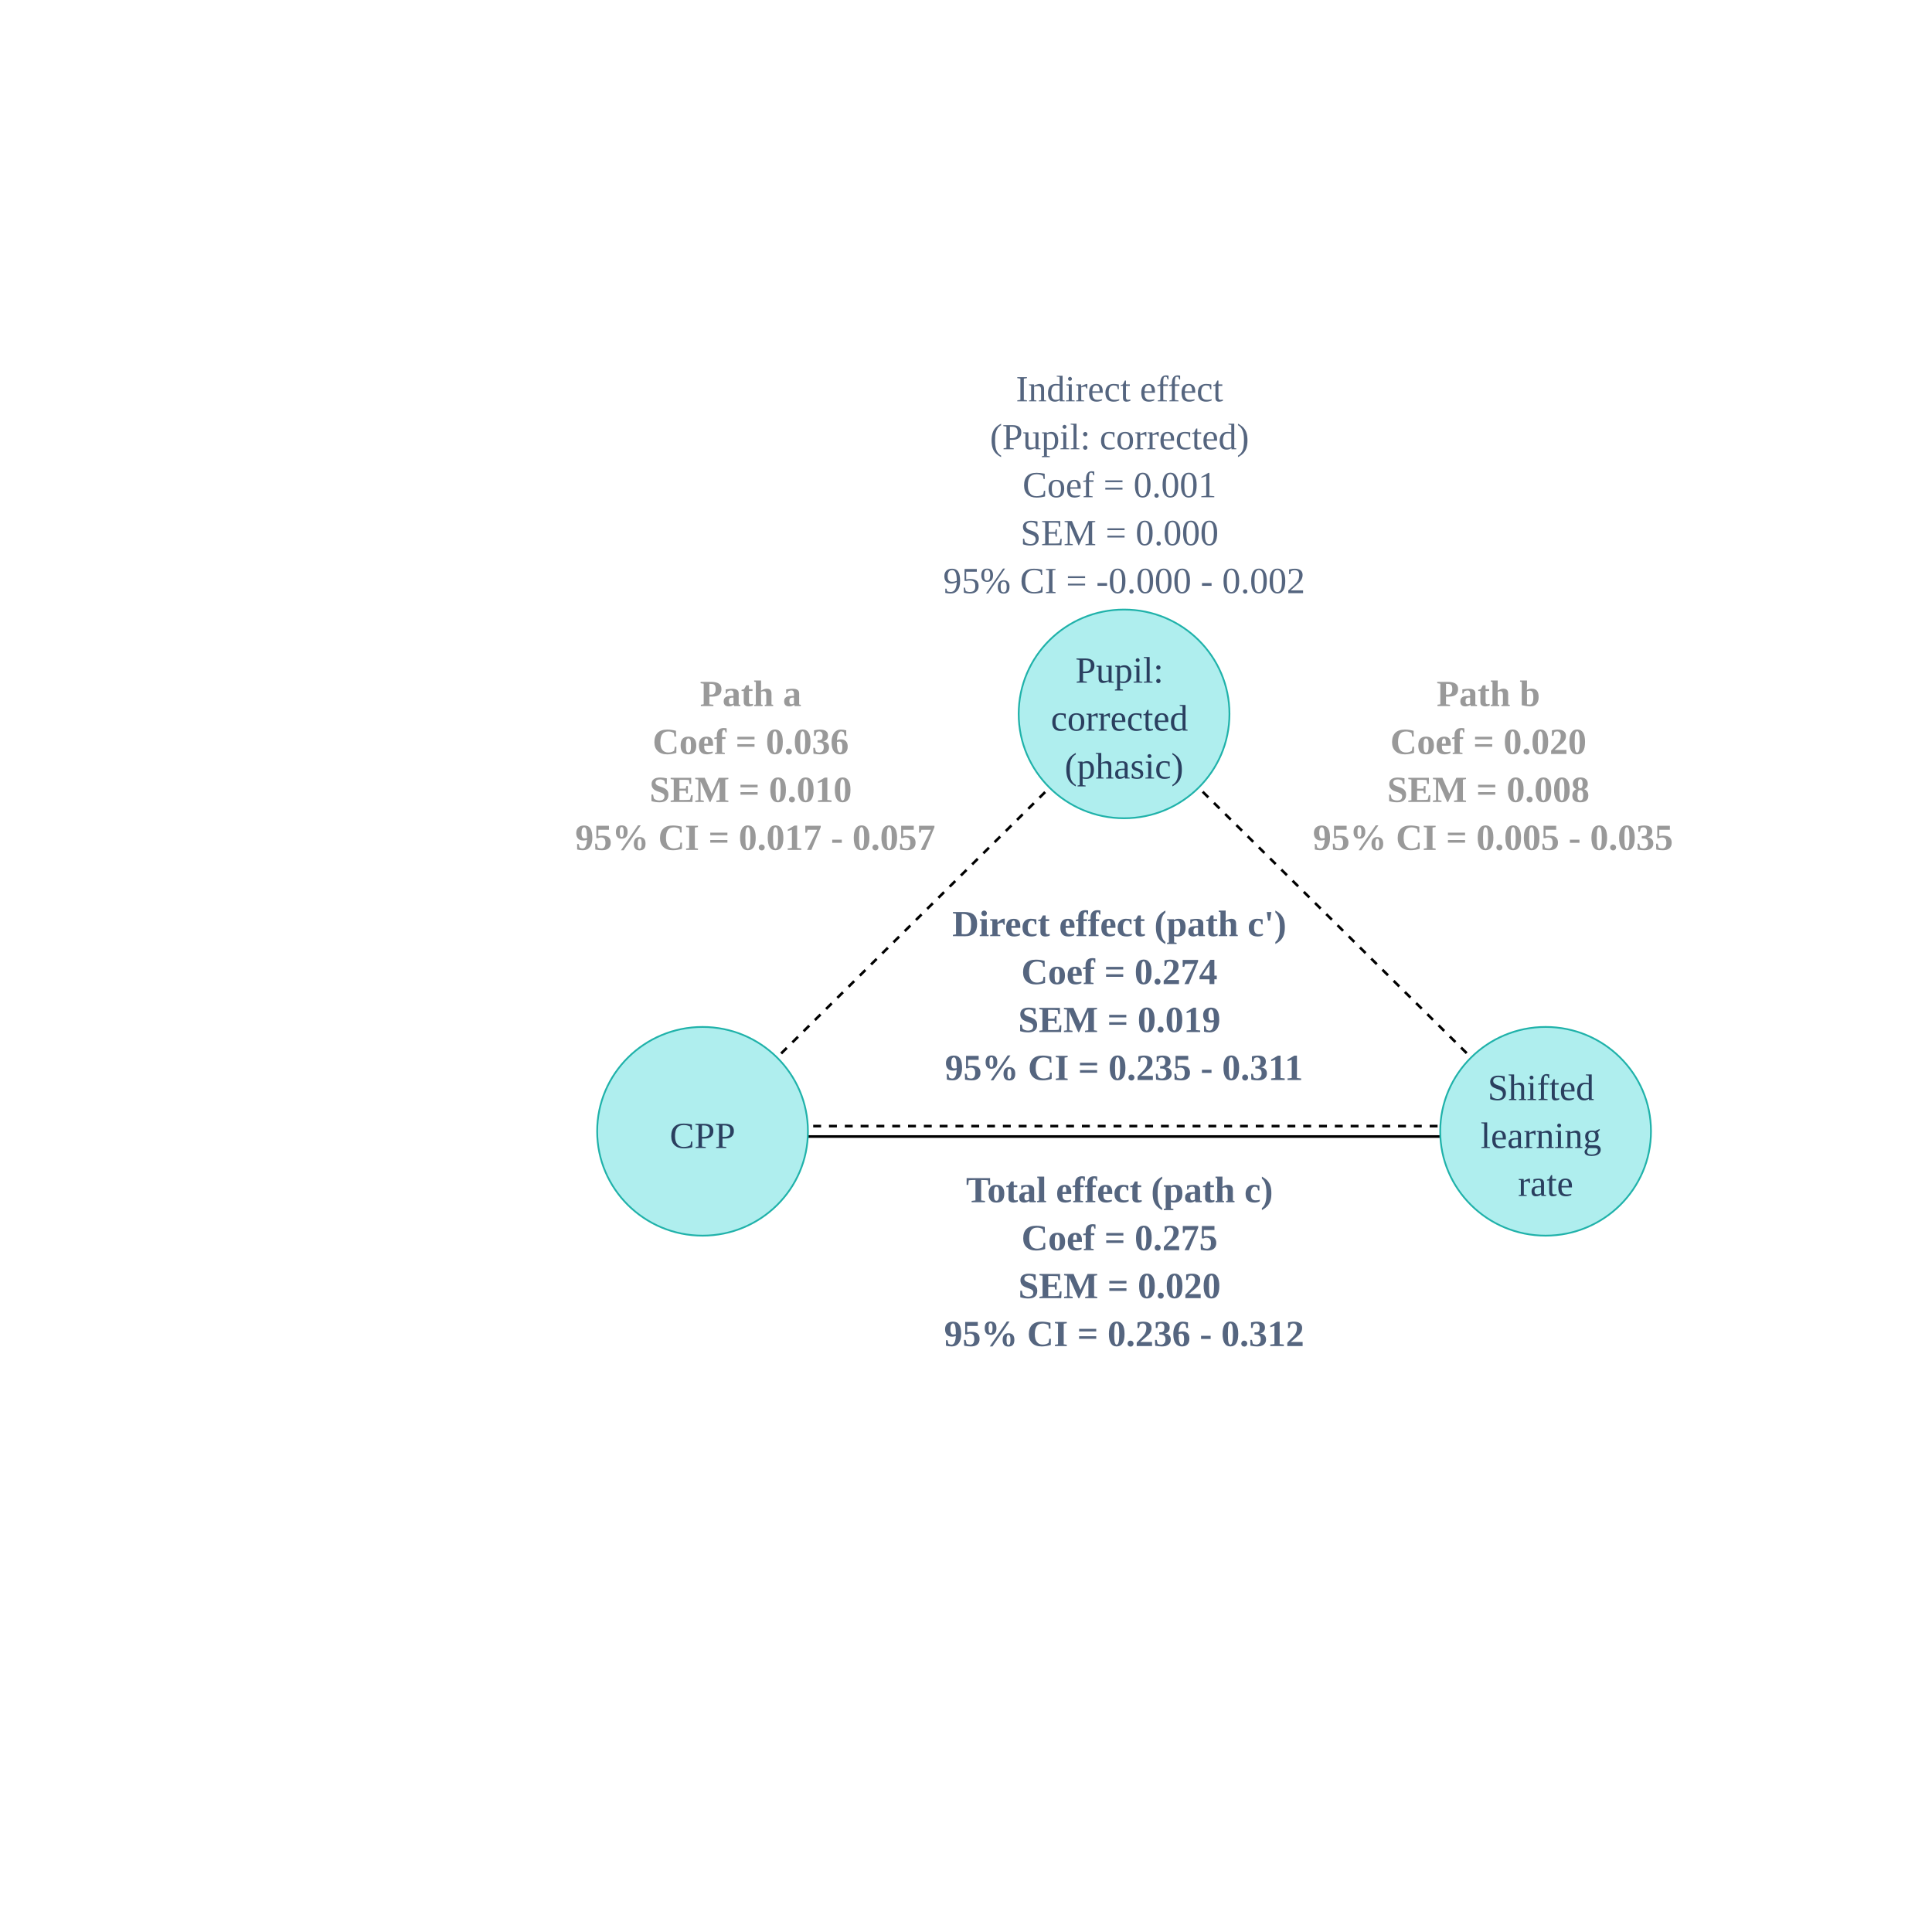
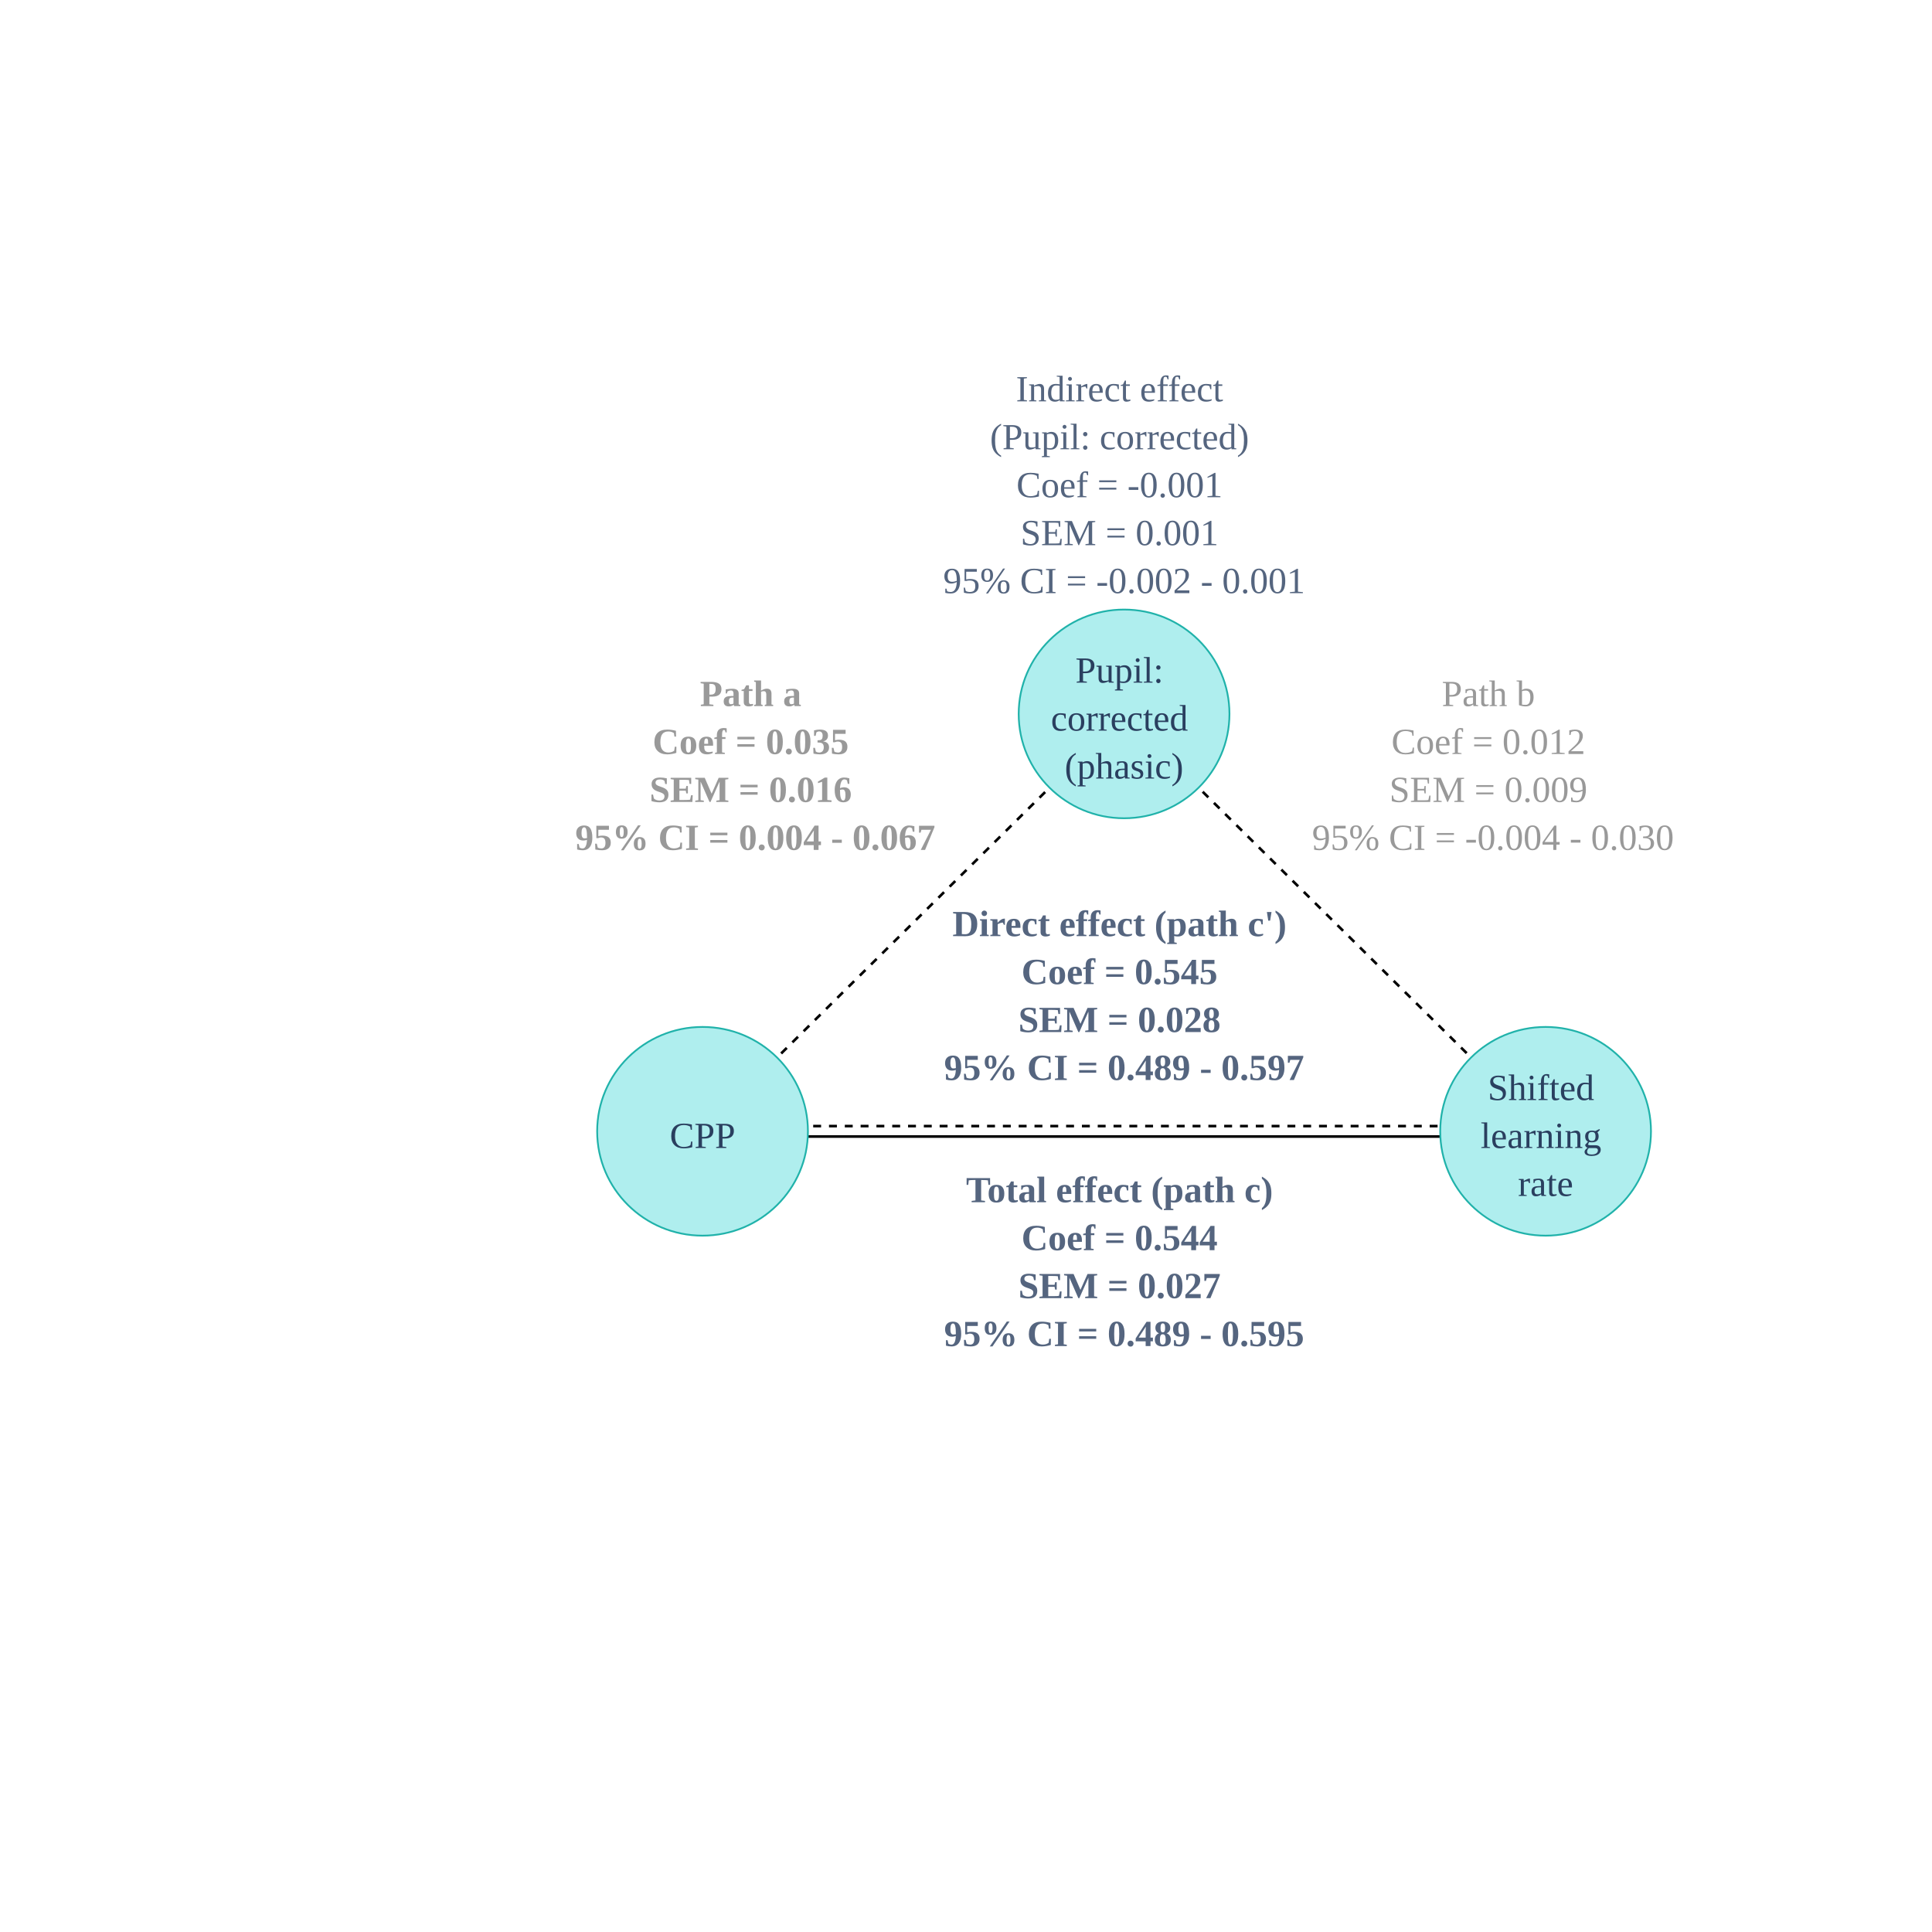
<svg xmlns="http://www.w3.org/2000/svg" class="main-svg" width="2200" height="2200" style="" viewBox="0 0 2200 2200">
  <rect x="0" y="0" width="2200" height="2200" style="fill: rgb(255, 255, 255); fill-opacity: 1;" />
-   <defs id="defs-a4e6e0">
+   <defs id="defs-ad8827">
    <g class="clips">
-       <clipPath id="clipa4e6e0xyplot" class="plotclip">
+       <clipPath id="clipad8827xyplot" class="plotclip">
        <rect width="2040" height="2020" />
      </clipPath>
-       <clipPath class="axesclip" id="clipa4e6e0x">
+       <clipPath class="axesclip" id="clipad8827x">
        <rect x="80" y="0" width="2040" height="2200" />
      </clipPath>
-       <clipPath class="axesclip" id="clipa4e6e0y">
+       <clipPath class="axesclip" id="clipad8827y">
        <rect x="0" y="100" width="2200" height="2020" />
      </clipPath>
-       <clipPath class="axesclip" id="clipa4e6e0xy">
+       <clipPath class="axesclip" id="clipad8827xy">
        <rect x="80" y="100" width="2040" height="2020" />
      </clipPath>
    </g>
    <g class="gradients" />
    <g class="patterns" />
  </defs>
  <g class="bglayer">
    <rect class="bg" x="80" y="100" width="2040" height="2020" style="fill: rgb(255, 255, 255); fill-opacity: 1; stroke-width: 0;" />
  </g>
  <g class="layer-below">
    <g class="imagelayer" />
    <g class="shapelayer" />
  </g>
  <g class="cartesianlayer">
    <g class="subplot xy">
      <g class="layer-subplot">
        <g class="shapelayer" />
        <g class="imagelayer" />
      </g>
      <g class="minor-gridlayer">
        <g class="x" />
        <g class="y" />
      </g>
      <g class="gridlayer">
        <g class="x">
          <path class="xgrid crisp" transform="translate(200,0)" d="M0,100v2020" style="stroke: rgb(255, 255, 255); stroke-opacity: 1; stroke-width: 1px;" />
          <path class="xgrid crisp" transform="translate(440,0)" d="M0,100v2020" style="stroke: rgb(255, 255, 255); stroke-opacity: 1; stroke-width: 1px;" />
          <path class="xgrid crisp" transform="translate(920,0)" d="M0,100v2020" style="stroke: rgb(255, 255, 255); stroke-opacity: 1; stroke-width: 1px;" />
          <path class="xgrid crisp" transform="translate(1160,0)" d="M0,100v2020" style="stroke: rgb(255, 255, 255); stroke-opacity: 1; stroke-width: 1px;" />
          <path class="xgrid crisp" transform="translate(1400,0)" d="M0,100v2020" style="stroke: rgb(255, 255, 255); stroke-opacity: 1; stroke-width: 1px;" />
          <path class="xgrid crisp" transform="translate(1640,0)" d="M0,100v2020" style="stroke: rgb(255, 255, 255); stroke-opacity: 1; stroke-width: 1px;" />
          <path class="xgrid crisp" transform="translate(1880,0)" d="M0,100v2020" style="stroke: rgb(255, 255, 255); stroke-opacity: 1; stroke-width: 1px;" />
        </g>
        <g class="y">
          <path class="ygrid crisp" transform="translate(0,2001.18)" d="M80,0h2040" style="stroke: rgb(255, 255, 255); stroke-opacity: 1; stroke-width: 1px;" />
          <path class="ygrid crisp" transform="translate(0,1763.53)" d="M80,0h2040" style="stroke: rgb(255, 255, 255); stroke-opacity: 1; stroke-width: 1px;" />
          <path class="ygrid crisp" transform="translate(0,1288.24)" d="M80,0h2040" style="stroke: rgb(255, 255, 255); stroke-opacity: 1; stroke-width: 1px;" />
          <path class="ygrid crisp" transform="translate(0,1050.59)" d="M80,0h2040" style="stroke: rgb(255, 255, 255); stroke-opacity: 1; stroke-width: 1px;" />
          <path class="ygrid crisp" transform="translate(0,812.94)" d="M80,0h2040" style="stroke: rgb(255, 255, 255); stroke-opacity: 1; stroke-width: 1px;" />
          <path class="ygrid crisp" transform="translate(0,575.29)" d="M80,0h2040" style="stroke: rgb(255, 255, 255); stroke-opacity: 1; stroke-width: 1px;" />
          <path class="ygrid crisp" transform="translate(0,337.65)" d="M80,0h2040" style="stroke: rgb(255, 255, 255); stroke-opacity: 1; stroke-width: 1px;" />
        </g>
      </g>
      <g class="zerolinelayer">
        <path class="xzl zl crisp" transform="translate(680,0)" d="M0,100v2020" style="stroke: rgb(255, 255, 255); stroke-opacity: 1; stroke-width: 2px;" />
        <path class="yzl zl crisp" transform="translate(0,1525.88)" d="M80,0h2040" style="stroke: rgb(255, 255, 255); stroke-opacity: 1; stroke-width: 2px;" />
      </g>
      <g class="layer-between">
        <g class="shapelayer" />
        <g class="imagelayer" />
      </g>
      <path class="xlines-below" />
      <path class="ylines-below" />
      <g class="overlines-below" />
      <g class="xaxislayer-below" />
      <g class="yaxislayer-below" />
      <g class="overaxes-below" />
      <g class="overplot">
-         <g class="xy" transform="translate(80,100)" clip-path="url(#clipa4e6e0xyplot)" />
+         <g class="xy" transform="translate(80,100)" clip-path="url(#clipad8827xyplot)" />
      </g>
      <path class="xlines-above crisp" d="M0,0" style="fill: none;" />
      <path class="ylines-above crisp" d="M0,0" style="fill: none;" />
      <g class="overlines-above" />
      <g class="xaxislayer-above" />
      <g class="yaxislayer-above" />
      <g class="overaxes-above" />
    </g>
  </g>
  <g class="polarlayer" />
  <g class="smithlayer" />
  <g class="ternarylayer" />
  <g class="geolayer" />
  <g class="funnelarealayer" />
  <g class="pielayer" />
  <g class="iciclelayer" />
  <g class="treemaplayer" />
  <g class="sunburstlayer" />
  <g class="glimages" />
-   <defs id="topdefs-a4e6e0">
+   <defs id="topdefs-ad8827">
    <g class="clips" />
  </defs>
  <g class="layer-above">
    <g class="imagelayer" />
    <g class="shapelayer">
-       <g class="shape-group" data-index="0" clip-path="url(#clipa4e6e0xy)">
+       <g class="shape-group" data-index="0" clip-path="url(#clipad8827xy)">
        <path data-index="0" fill-rule="evenodd" d="M800,1288.24L1280,812.94" style="opacity: 1; stroke: rgb(0, 0, 0); stroke-opacity: 1; fill: rgb(0, 0, 0); fill-opacity: 0; stroke-dasharray: 9px, 9px; stroke-width: 3px;" />
      </g>
-       <g class="shape-group" data-index="1" clip-path="url(#clipa4e6e0xy)">
+       <g class="shape-group" data-index="1" clip-path="url(#clipad8827xy)">
        <path data-index="1" fill-rule="evenodd" d="M1280,812.94L1760,1288.24" style="opacity: 1; stroke: rgb(0, 0, 0); stroke-opacity: 1; fill: rgb(0, 0, 0); fill-opacity: 0; stroke-dasharray: 9px, 9px; stroke-width: 3px;" />
      </g>
-       <g class="shape-group" data-index="2" clip-path="url(#clipa4e6e0xy)">
+       <g class="shape-group" data-index="2" clip-path="url(#clipad8827xy)">
        <path data-index="2" fill-rule="evenodd" d="M800,1282.29L1760,1282.29" style="opacity: 1; stroke: rgb(0, 0, 0); stroke-opacity: 1; fill: rgb(0, 0, 0); fill-opacity: 0; stroke-dasharray: 9px, 9px; stroke-width: 3px;" />
      </g>
-       <g class="shape-group" data-index="3" clip-path="url(#clipa4e6e0xy)">
+       <g class="shape-group" data-index="3" clip-path="url(#clipad8827xy)">
        <path data-index="3" fill-rule="evenodd" d="M800,1294.18L1760,1294.18" style="opacity: 1; stroke: rgb(0, 0, 0); stroke-opacity: 1; fill: rgb(0, 0, 0); fill-opacity: 0; stroke-width: 3px;" />
      </g>
-       <g class="shape-group" data-index="4" clip-path="url(#clipa4e6e0xy)">
+       <g class="shape-group" data-index="4" clip-path="url(#clipad8827xy)">
        <path data-index="4" fill-rule="evenodd" d="M920,1288.235A120,118.825 0 1,1 800,1169.41A120,118.825 0 0,1 920,1288.235Z" style="opacity: 1; stroke: rgb(32, 178, 170); stroke-opacity: 1; fill: rgb(175, 238, 238); fill-opacity: 1; stroke-width: 2px;" />
        <g data-index="4" class="shape-label">
          <text data-notex="1" class="shape-label-text" x="800" y="1307.235" style="font-family: 'Times New Roman'; font-size: 42px; fill: rgb(42, 63, 95); fill-opacity: 1; white-space: pre;" text-anchor="middle" transform="rotate(0,800,1307.235)">CPP</text>
        </g>
      </g>
-       <g class="shape-group" data-index="5" clip-path="url(#clipa4e6e0xy)">
+       <g class="shape-group" data-index="5" clip-path="url(#clipad8827xy)">
        <path data-index="5" fill-rule="evenodd" d="M1880,1288.235A120,118.825 0 1,1 1760,1169.41A120,118.825 0 0,1 1880,1288.235Z" style="opacity: 1; stroke: rgb(32, 178, 170); stroke-opacity: 1; fill: rgb(175, 238, 238); fill-opacity: 1; stroke-width: 2px;" />
        <g data-index="5" class="shape-label">
          <text data-notex="1" class="shape-label-text" x="1760" y="1252.633" style="font-family: 'Times New Roman'; font-size: 42px; fill: rgb(42, 63, 95); fill-opacity: 1; white-space: pre;" text-anchor="middle" transform="rotate(0,1760,1252.633)">
            <tspan class="line" dy="0em" x="1760" y="1252.633">Shifted </tspan>
            <tspan class="line" dy="1.3em" x="1760" y="1252.633">learning </tspan>
            <tspan class="line" dy="2.6em" x="1760" y="1252.633">rate</tspan>
          </text>
        </g>
      </g>
-       <g class="shape-group" data-index="6" clip-path="url(#clipa4e6e0xy)">
+       <g class="shape-group" data-index="6" clip-path="url(#clipad8827xy)">
        <path data-index="6" fill-rule="evenodd" d="M1400,812.94A120,118.82 0 1,1 1280,694.12A120,118.82 0 0,1 1400,812.94Z" style="opacity: 1; stroke: rgb(32, 178, 170); stroke-opacity: 1; fill: rgb(175, 238, 238); fill-opacity: 1; stroke-width: 2px;" />
        <g data-index="6" class="shape-label">
          <text data-notex="1" class="shape-label-text" x="1280" y="777.338" style="font-family: 'Times New Roman'; font-size: 42px; fill: rgb(42, 63, 95); fill-opacity: 1; white-space: pre;" text-anchor="middle" transform="rotate(0,1280,777.3384)">
            <tspan class="line" dy="0em" x="1280" y="777.338">Pupil:</tspan>
            <tspan class="line" dy="1.3em" x="1280" y="777.338">corrected</tspan>
            <tspan class="line" dy="2.6em" x="1280" y="777.338">(phasic)</tspan>
          </text>
        </g>
      </g>
    </g>
  </g>
  <g class="infolayer">
    <g class="g-gtitle" />
    <g class="g-xtitle" />
    <g class="g-ytitle" />
    <g class="annotation" data-index="0" style="opacity: 0.8;">
      <g class="annotation-text-g" transform="rotate(0,1280,1436.76)">
        <g class="cursor-pointer" transform="translate(1070,1327)">
          <rect class="bg" x="0.5" y="0.5" width="419" height="219" style="stroke-width: 1px; stroke: rgb(255, 255, 255); stroke-opacity: 1; fill: rgb(255, 255, 255); fill-opacity: 1;" />
          <text class="annotation-text" text-anchor="middle" x="210.062" y="42" style="font-family: 'Times New Roman'; font-size: 42px; fill: rgb(42, 63, 95); fill-opacity: 1; white-space: pre;">
            <tspan class="line" dy="0em" x="210.062" y="42">
              <tspan style="font-weight:bold">Total effect (path c)</tspan>
            </tspan>
            <tspan class="line" dy="1.3em" x="210.062" y="42">
-               <tspan style="font-weight:bold">Coef = 0.275</tspan>
+               <tspan style="font-weight:bold">Coef = 0.544</tspan>
            </tspan>
            <tspan class="line" dy="2.6em" x="210.062" y="42">
-               <tspan style="font-weight:bold">SEM = 0.020</tspan>
+               <tspan style="font-weight:bold">SEM = 0.027</tspan>
            </tspan>
            <tspan class="line" dy="3.9em" x="210.062" y="42">
-               <tspan style="font-weight:bold">95% CI = 0.236 - 0.312</tspan>
+               <tspan style="font-weight:bold">95% CI = 0.489 - 0.595</tspan>
            </tspan>
          </text>
        </g>
      </g>
    </g>
    <g class="annotation" data-index="1" style="opacity: 0.8;">
      <g class="annotation-text-g" transform="rotate(0,1280,1133.76)">
-         <g class="cursor-pointer" transform="translate(1071,1024)">
-           <rect class="bg" x="0.5" y="0.5" width="417" height="219" style="stroke-width: 1px; stroke: rgb(255, 255, 255); stroke-opacity: 1; fill: rgb(255, 255, 255); fill-opacity: 1;" />
-           <text class="annotation-text" text-anchor="middle" x="208.891" y="42" style="font-family: 'Times New Roman'; font-size: 42px; fill: rgb(42, 63, 95); fill-opacity: 1; white-space: pre;">
-             <tspan class="line" dy="0em" x="208.891" y="42">
+         <g class="cursor-pointer" transform="translate(1070,1024)">
+           <rect class="bg" x="0.5" y="0.5" width="419" height="219" style="stroke-width: 1px; stroke: rgb(255, 255, 255); stroke-opacity: 1; fill: rgb(255, 255, 255); fill-opacity: 1;" />
+           <text class="annotation-text" text-anchor="middle" x="210.062" y="42" style="font-family: 'Times New Roman'; font-size: 42px; fill: rgb(42, 63, 95); fill-opacity: 1; white-space: pre;">
+             <tspan class="line" dy="0em" x="210.062" y="42">
              <tspan style="font-weight:bold">Direct effect (path c')</tspan>
            </tspan>
-             <tspan class="line" dy="1.3em" x="208.891" y="42">
-               <tspan style="font-weight:bold">Coef = 0.274</tspan>
-             </tspan>
-             <tspan class="line" dy="2.6em" x="208.891" y="42">
-               <tspan style="font-weight:bold">SEM = 0.019</tspan>
-             </tspan>
-             <tspan class="line" dy="3.9em" x="208.891" y="42">
-               <tspan style="font-weight:bold">95% CI = 0.235 - 0.311</tspan>
+             <tspan class="line" dy="1.3em" x="210.062" y="42">
+               <tspan style="font-weight:bold">Coef = 0.545</tspan>
+             </tspan>
+             <tspan class="line" dy="2.6em" x="210.062" y="42">
+               <tspan style="font-weight:bold">SEM = 0.028</tspan>
+             </tspan>
+             <tspan class="line" dy="3.9em" x="210.062" y="42">
+               <tspan style="font-weight:bold">95% CI = 0.489 - 0.597</tspan>
            </tspan>
          </text>
        </g>
      </g>
    </g>
    <g class="annotation" data-index="2" style="opacity: 0.8;">
      <g class="annotation-text-g" transform="rotate(0,1280,551.53)">
        <g class="cursor-pointer" transform="translate(1069,415)">
          <rect class="bg" x="0.5" y="0.5" width="421" height="273" style="stroke-width: 1px; stroke: rgb(255, 255, 255); stroke-opacity: 1; fill: rgb(255, 255, 255); fill-opacity: 1;" />
          <text class="annotation-text" text-anchor="middle" x="211.078" y="42" style="font-family: 'Times New Roman'; font-size: 42px; fill: rgb(42, 63, 95); fill-opacity: 1; white-space: pre;">
            <tspan class="line" dy="0em" x="211.078" y="42">Indirect effect </tspan>
            <tspan class="line" dy="1.3em" x="211.078" y="42">(Pupil: corrected)</tspan>
-             <tspan class="line" dy="2.6em" x="211.078" y="42">Coef = 0.001</tspan>
-             <tspan class="line" dy="3.9em" x="211.078" y="42">SEM = 0.000</tspan>
-             <tspan class="line" dy="5.2em" x="211.078" y="42">95% CI = -0.000 - 0.002</tspan>
+             <tspan class="line" dy="2.6em" x="211.078" y="42">Coef = -0.001</tspan>
+             <tspan class="line" dy="3.9em" x="211.078" y="42">SEM = 0.001</tspan>
+             <tspan class="line" dy="5.2em" x="211.078" y="42">95% CI = -0.002 - 0.001</tspan>
          </text>
        </g>
      </g>
    </g>
    <g class="annotation" data-index="3" style="opacity: 0.8;">
      <g class="annotation-text-g" transform="rotate(0,860,872.35)">
        <g class="cursor-pointer" transform="translate(650,762)">
          <rect class="bg" x="0.5" y="0.5" width="419" height="219" style="stroke-width: 1px; stroke: rgb(255, 255, 255); stroke-opacity: 1; fill: rgb(255, 255, 255); fill-opacity: 1;" />
          <text class="annotation-text" text-anchor="middle" x="210.062" y="42" style="font-family: 'Times New Roman'; font-size: 42px; fill: rgb(128, 128, 128); fill-opacity: 1; white-space: pre;">
            <tspan class="line" dy="0em" x="210.062" y="42">
              <tspan style="font-weight:bold">Path a</tspan>
            </tspan>
            <tspan class="line" dy="1.3em" x="210.062" y="42">
-               <tspan style="font-weight:bold">Coef = 0.036</tspan>
+               <tspan style="font-weight:bold">Coef = 0.035</tspan>
            </tspan>
            <tspan class="line" dy="2.6em" x="210.062" y="42">
-               <tspan style="font-weight:bold">SEM = 0.010</tspan>
+               <tspan style="font-weight:bold">SEM = 0.016</tspan>
            </tspan>
            <tspan class="line" dy="3.9em" x="210.062" y="42">
-               <tspan style="font-weight:bold">95% CI = 0.017 - 0.057</tspan>
+               <tspan style="font-weight:bold">95% CI = 0.004 - 0.067</tspan>
            </tspan>
          </text>
        </g>
      </g>
    </g>
    <g class="annotation" data-index="4" style="opacity: 0.8;">
      <g class="annotation-text-g" transform="rotate(0,1700,872.35)">
-         <g class="cursor-pointer" transform="translate(1490,762)">
-           <rect class="bg" x="0.5" y="0.5" width="419" height="219" style="stroke-width: 1px; stroke: rgb(255, 255, 255); stroke-opacity: 1; fill: rgb(255, 255, 255); fill-opacity: 1;" />
-           <text class="annotation-text" text-anchor="middle" x="210.062" y="42" style="font-family: 'Times New Roman'; font-size: 42px; fill: rgb(128, 128, 128); fill-opacity: 1; white-space: pre;">
-             <tspan class="line" dy="0em" x="210.062" y="42">
-               <tspan style="font-weight:bold">Path b</tspan>
-             </tspan>
-             <tspan class="line" dy="1.3em" x="210.062" y="42">
-               <tspan style="font-weight:bold">Coef = 0.020</tspan>
-             </tspan>
-             <tspan class="line" dy="2.6em" x="210.062" y="42">
-               <tspan style="font-weight:bold">SEM = 0.008</tspan>
-             </tspan>
-             <tspan class="line" dy="3.9em" x="210.062" y="42">
-               <tspan style="font-weight:bold">95% CI = 0.005 - 0.035</tspan>
-             </tspan>
+         <g class="cursor-pointer" transform="translate(1489,762)">
+           <rect class="bg" x="0.5" y="0.5" width="421" height="219" style="stroke-width: 1px; stroke: rgb(255, 255, 255); stroke-opacity: 1; fill: rgb(255, 255, 255); fill-opacity: 1;" />
+           <text class="annotation-text" text-anchor="middle" x="211.078" y="42" style="font-family: 'Times New Roman'; font-size: 42px; fill: rgb(128, 128, 128); fill-opacity: 1; white-space: pre;">
+             <tspan class="line" dy="0em" x="211.078" y="42">Path b</tspan>
+             <tspan class="line" dy="1.3em" x="211.078" y="42">Coef = 0.012</tspan>
+             <tspan class="line" dy="2.6em" x="211.078" y="42">SEM = 0.009</tspan>
+             <tspan class="line" dy="3.9em" x="211.078" y="42">95% CI = -0.004 - 0.030</tspan>
          </text>
        </g>
      </g>
    </g>
  </g>
</svg>
